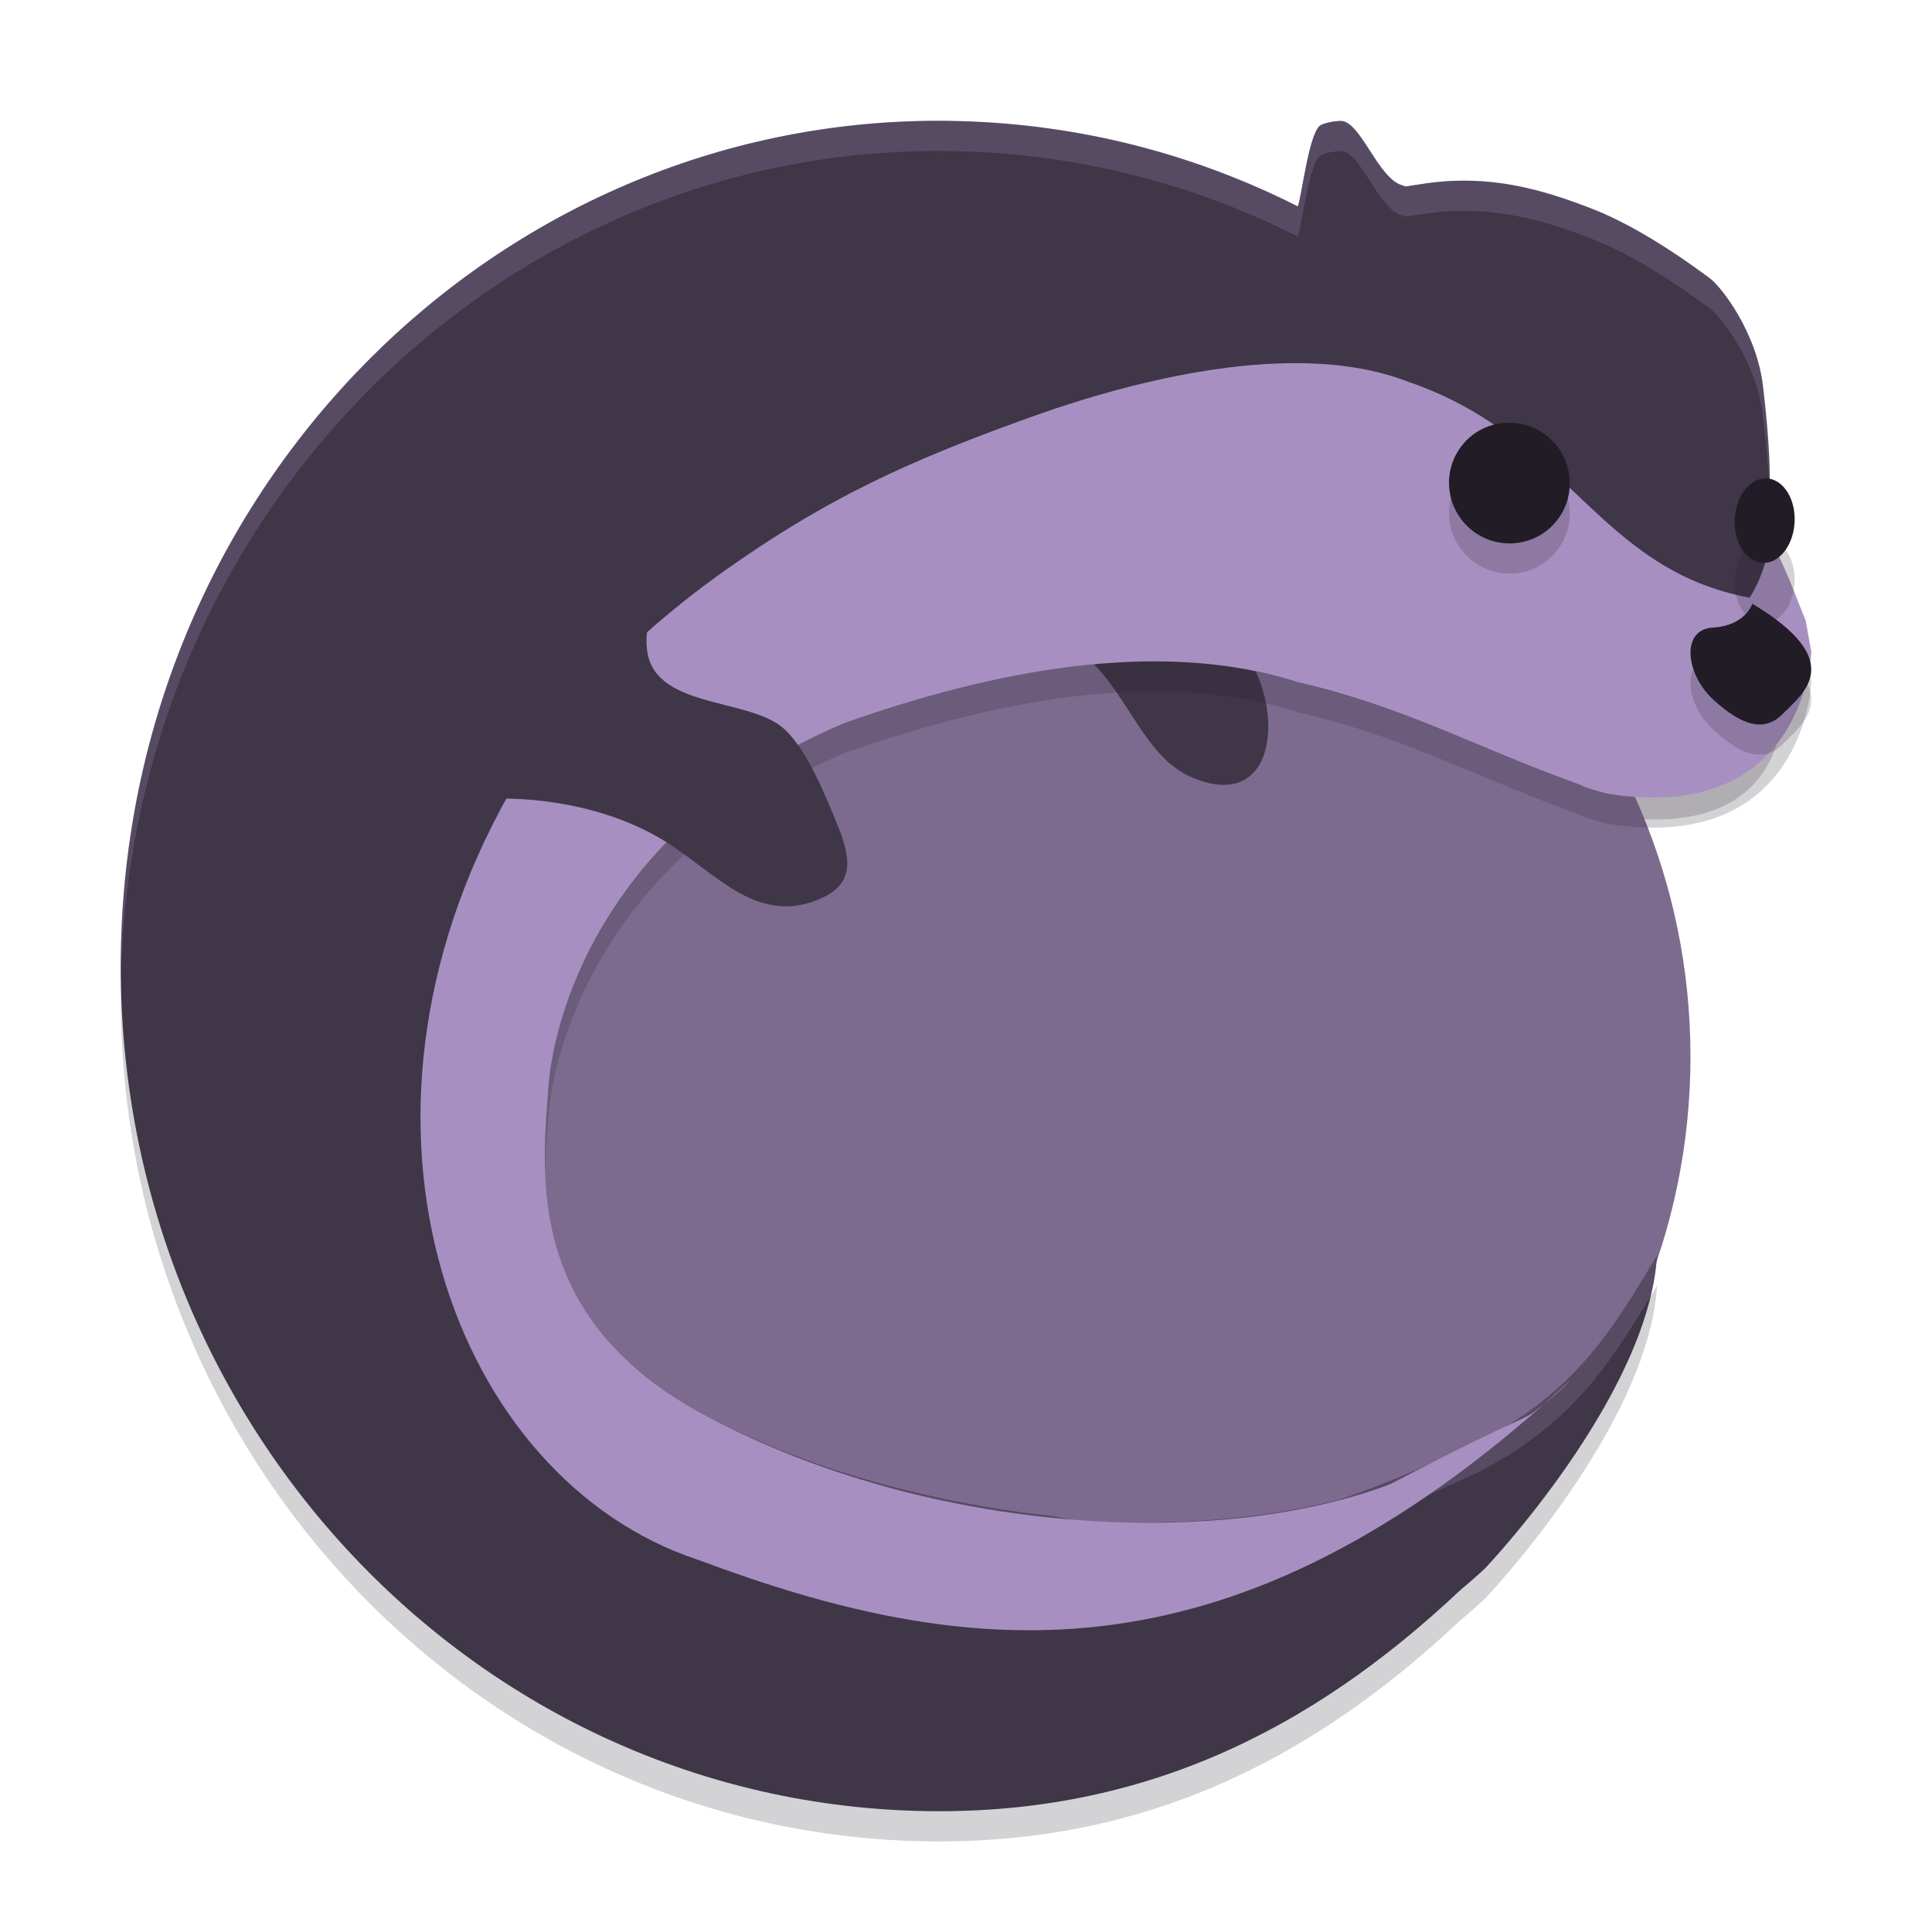
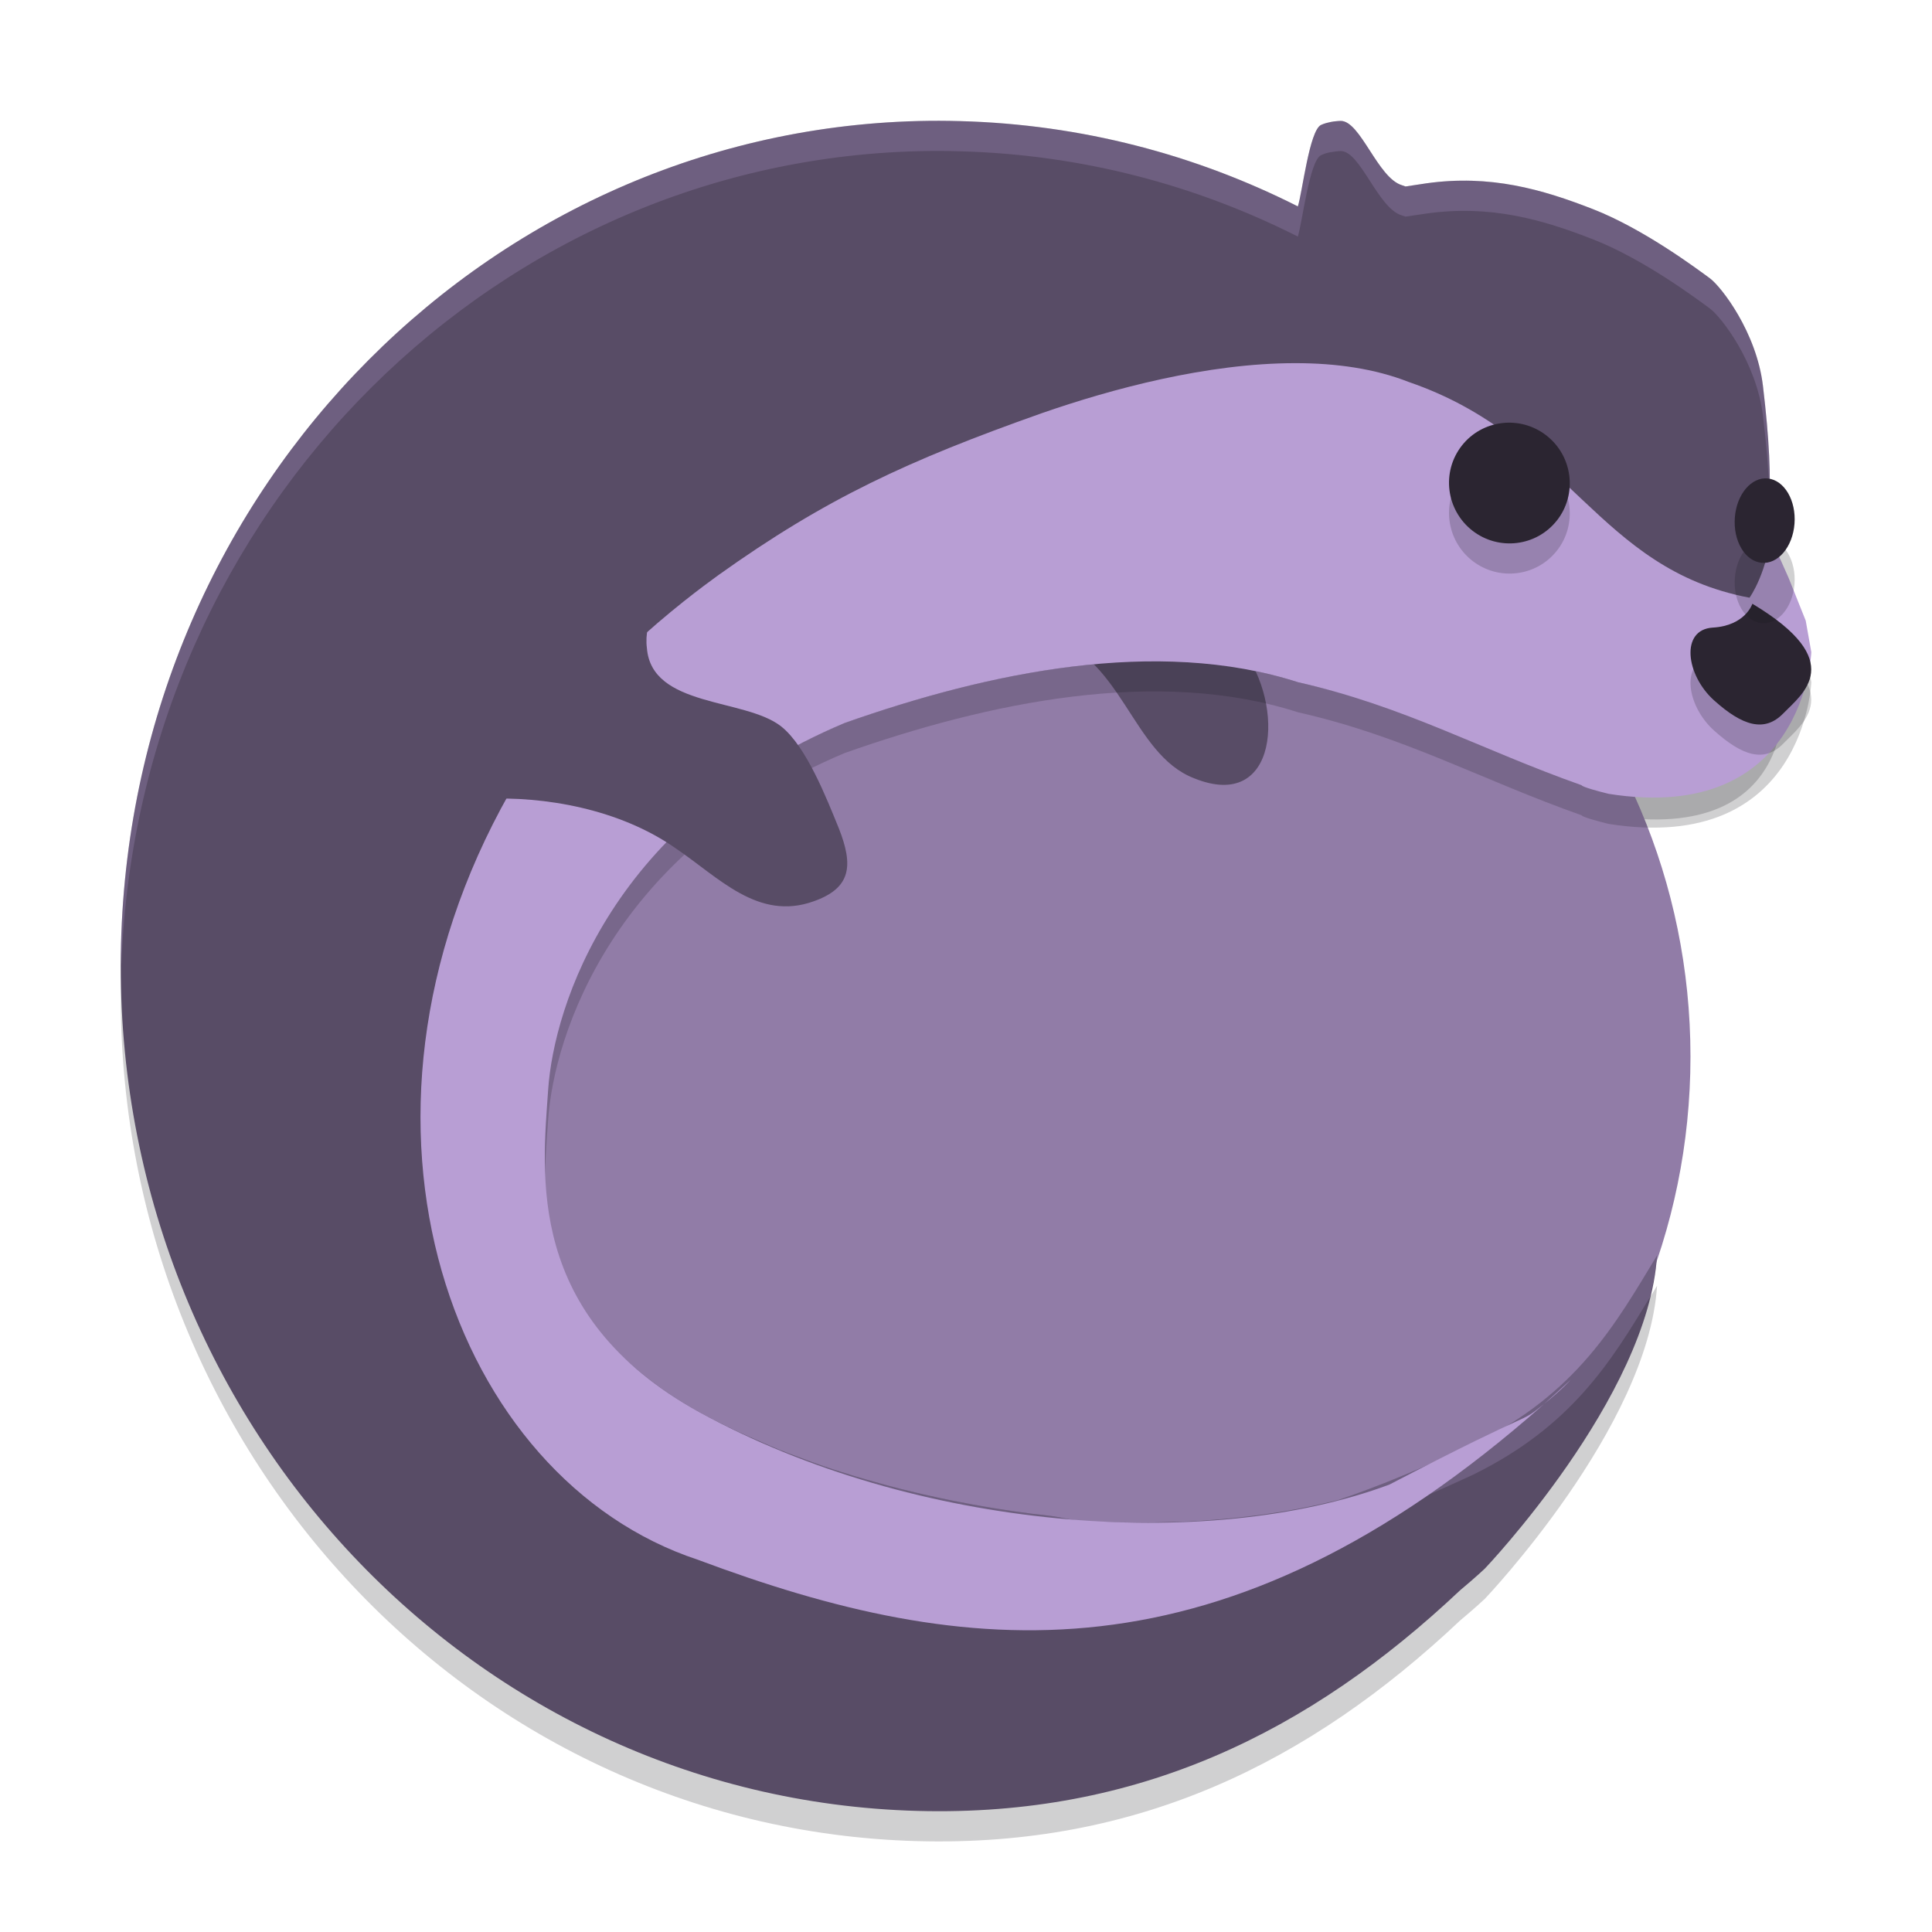
<svg xmlns="http://www.w3.org/2000/svg" width="64" height="64" version="1.1">
-   <path style="opacity:0.2" d="M 31.112,5.002 C 16.464,4.989 4.395,17.052 4.009,32.269 3.618,47.727 15.431,60.586 30.393,60.99 c 7.289,0.197 12.98,-2.599 17.972,-7.306 0.533,-0.445 0.823,-0.722 0.823,-0.722 0,0 5.413,-5.681 5.704,-10.371 -1.381,2.282 -2.648,4.567 -6.087,6.259 -1.577,0.73 -3.022,1.352 -4.479,1.843 -0.093,0.024 -0.187,0.046 -0.282,0.068 -0.69,0.165 -1.413,0.303 -2.171,0.407 -0.092,0.013 -0.186,0.024 -0.279,0.036 -0.786,0.1 -1.598,0.172 -2.436,0.208 -0.086,0.004 -0.176,0.003 -0.262,0.005 -0.827,0.028 -1.673,0.026 -2.532,-0.008 -0.056,-0.002 -0.111,-2.42e-4 -0.167,-0.003 -0.873,-0.039 -0.76,-0.118 -1.648,-0.221 -0.127,-0.015 -0.253,-0.025 -0.38,-0.041 -0.864,-0.11 -1.728,-0.255 -2.587,-0.427 -0.139,-0.028 -0.277,-0.055 -0.416,-0.085 -0.84,-0.178 -1.673,-0.388 -2.491,-0.626 -0.262,-0.076 -0.523,-0.155 -0.782,-0.238 -0.196,-0.062 -0.392,-0.123 -0.585,-0.189 -0.276,-0.094 -0.546,-0.196 -0.818,-0.298 -0.221,-0.083 -0.444,-0.164 -0.662,-0.252 -0.252,-0.102 -0.497,-0.212 -0.744,-0.32 -0.209,-0.092 -0.421,-0.18 -0.626,-0.276 -0.446,-0.21 -0.884,-0.429 -1.307,-0.662 -0.337,-0.186 -0.657,-0.381 -0.962,-0.585 -0.701,-0.468 -1.314,-0.985 -1.862,-1.526 -2.856,-2.914 -2.723,-6.34 -2.573,-8.561 0.189,-2.79 2.528,-8.91 10.224,-12.151 4.755,-1.679 10.347,-2.853 15.022,-1.348 3.517,0.793 6.045,1.947 9.39,3.128 0,0 -0.027,0.058 0.897,0.287 6.504,1.03 5.774,-4.328 5.774,-4.328 l -0.51,-1.254 v 0 c -0.113,-0.661 0.382,-1.182 0.382,-1.182 0,0 -0.401,-1.477 -0.333,-2.454 0.068,-0.976 0.013,-2.227 -0.2,-4.011 C 58.188,12.003 57.016,10.493 56.637,10.216 56.256,9.939 54.483,8.602 52.784,7.936 51.084,7.269 49.366,6.776 47.25,7.074 c -0.235,0.033 -0.457,0.069 -0.689,0.104 -0.041,-0.013 -0.073,-0.028 -0.118,-0.041 -0.807,-0.24 -1.378,-2.147 -2.037,-2.131 -0.05,0.001 -0.101,0.006 -0.153,0.011 -0.051,0.005 -0.104,0.012 -0.156,0.022 h -0.003 c -0.053,0.01 -0.106,0.023 -0.161,0.038 -0.06,0.016 -0.118,0.038 -0.172,0.063 -0.386,0.179 -0.622,2.255 -0.768,2.698 -3.385,-1.711 -7.17,-2.716 -11.183,-2.825 -0.234,-0.006 -0.465,-0.011 -0.697,-0.011 z M 46.027,50.179 c -0.497,0.185 -1.036,0.342 -1.591,0.487 0.555,-0.145 1.095,-0.302 1.591,-0.487 z" fill="#211c26" />
-   <path style="fill:#7c6b8f" d="M 35,14.001 A 21,21 0 0 0 14,35 21,21 0 0 0 35,56 21,21 0 0 0 55.999,35 21,21 0 0 0 35,14.001 Z" />
-   <path style="fill:#3f3648" d="m 34.58,21.043 c 2.601,0.616 2.883,3.931 4.976,4.738 2.792,1.134 3.03,-2.416 1.589,-4.294" />
-   <path style="opacity:0.2" d="m 42.926,13.026 c -2.93,-0.004 -6.106,0.854 -8.426,1.661 -4.399,1.557 -7.143,2.817 -10.707,5.364 -0.945,0.686 -4.66,3.414 -6.917,7.217 -6.237,11.027 -1.824,22.736 6.242,25.397 8.868,3.316 17.356,4.274 28.033,-5.161 -0.919,0.735 0,0 -5.124,2.67 -6.04,2.251 -15.71,1.528 -22.873,-2.405 -5.763,-3.188 -5.185,-7.882 -4.996,-10.672 0.189,-2.79 2.128,-8.911 9.824,-12.152 4.755,-1.679 10.346,-2.853 15.021,-1.348 3.517,0.793 6.044,2.229 9.389,3.41 0,0 -0.028,0.057 0.896,0.286 6.504,1.03 6.714,-4.694 6.714,-4.694 l -0.185,-1.043 -0.566,-1.415 -0.27,-0.606 -0.163,-0.329 c 0,0 -0.047,-0.414 -0.113,-0.834 -0.125,1.571 -0.75,2.424 -0.75,2.424 -5.055,-0.958 -5.958,-5.317 -11.288,-7.146 -1.126,-0.443 -2.407,-0.623 -3.739,-0.624 z m 8.224,34.477 c 0.589,-0.471 0.874,-0.793 0.874,-0.793 -0.292,0.273 -0.583,0.536 -0.874,0.793 z" fill="#211c26" />
-   <path style="fill:#3f3648" d="M 31.112,4.001 C 16.464,3.988 4.395,16.051 4.009,31.268 3.618,46.726 15.431,59.585 30.393,59.989 c 7.289,0.197 12.98,-2.599 17.972,-7.306 0.533,-0.445 0.823,-0.722 0.823,-0.722 0,0 5.413,-5.681 5.704,-10.371 -1.381,2.282 -2.648,4.567 -6.087,6.259 -1.577,0.73 -3.022,1.352 -4.479,1.843 -0.093,0.024 -0.187,0.046 -0.282,0.068 -0.69,0.165 -1.413,0.303 -2.171,0.407 -0.092,0.013 -0.186,0.024 -0.279,0.036 -0.786,0.1 -1.598,0.172 -2.436,0.208 -0.086,0.004 -0.176,0.003 -0.262,0.005 -0.827,0.028 -1.673,0.026 -2.532,-0.008 -0.056,-0.002 -0.111,-2.42e-4 -0.167,-0.003 -0.873,-0.039 -0.76,-0.118 -1.648,-0.221 -0.127,-0.015 -0.253,-0.025 -0.38,-0.041 -0.864,-0.11 -1.728,-0.255 -2.587,-0.427 -0.139,-0.028 -0.277,-0.055 -0.416,-0.085 -0.84,-0.178 -1.673,-0.388 -2.491,-0.626 -0.262,-0.076 -0.523,-0.155 -0.782,-0.238 -0.196,-0.062 -0.392,-0.123 -0.585,-0.189 -0.276,-0.094 -0.546,-0.196 -0.818,-0.298 -0.221,-0.083 -0.444,-0.164 -0.662,-0.252 -0.252,-0.102 -0.497,-0.212 -0.744,-0.32 -0.209,-0.092 -0.421,-0.18 -0.626,-0.276 -0.446,-0.21 -0.884,-0.429 -1.307,-0.662 -0.337,-0.186 -0.657,-0.381 -0.962,-0.585 -0.701,-0.468 -1.314,-0.985 -1.862,-1.526 -2.856,-2.914 -2.723,-6.34 -2.573,-8.561 0.189,-2.79 2.528,-8.91 10.224,-12.151 4.755,-1.679 10.347,-2.853 15.022,-1.348 3.517,0.793 6.045,1.947 9.39,3.128 0,0 -0.027,0.058 0.897,0.287 6.504,1.03 5.774,-4.328 5.774,-4.328 l -0.51,-1.254 v 0 c -0.113,-0.661 0.382,-1.182 0.382,-1.182 0,0 -0.401,-1.477 -0.333,-2.454 0.068,-0.976 0.013,-2.227 -0.2,-4.011 C 58.188,11.002 57.016,9.492 56.637,9.215 56.256,8.938 54.483,7.601 52.784,6.934 51.084,6.268 49.366,5.775 47.25,6.073 c -0.235,0.033 -0.457,0.069 -0.689,0.104 -0.041,-0.013 -0.073,-0.028 -0.118,-0.041 -0.807,-0.24 -1.378,-2.147 -2.037,-2.131 -0.05,0.001 -0.101,0.006 -0.153,0.011 -0.051,0.005 -0.104,0.012 -0.156,0.022 h -0.003 c -0.053,0.01 -0.106,0.023 -0.161,0.038 -0.06,0.016 -0.118,0.038 -0.172,0.063 -0.386,0.179 -0.622,2.255 -0.768,2.698 C 39.608,5.126 35.823,4.12 31.809,4.012 31.575,4.006 31.344,4.001 31.112,4.001 Z M 46.027,49.178 c -0.497,0.185 -1.036,0.342 -1.591,0.487 0.555,-0.145 1.095,-0.302 1.591,-0.487 z" />
-   <path style="opacity:0.2;fill:#b89ed4" d="M 31.113 4 C 16.465 3.987 4.393 16.053 4.008 31.27 C 4.002 31.499 4.016 31.723 4.023 31.949 C 4.569 16.885 16.569 4.987 31.113 5 C 31.346 5 31.575 5.005 31.809 5.012 C 35.822 5.12 39.607 6.125 42.992 7.836 C 43.138 7.393 43.376 5.32 43.762 5.141 C 43.816 5.115 43.873 5.091 43.934 5.074 C 43.989 5.059 44.04 5.049 44.094 5.039 L 44.098 5.039 C 44.15 5.029 44.203 5.021 44.254 5.016 C 44.306 5.01 44.356 5.005 44.406 5.004 C 45.066 4.988 45.634 6.897 46.441 7.137 C 46.486 7.15 46.521 7.163 46.562 7.176 C 46.794 7.141 47.015 7.107 47.25 7.074 C 49.366 6.776 51.085 7.267 52.785 7.934 C 54.484 8.6 56.256 9.938 56.637 10.215 C 57.016 10.492 58.19 12.001 58.402 13.785 C 58.527 14.832 58.592 15.68 58.615 16.412 C 58.648 15.493 58.589 14.351 58.402 12.785 C 58.19 11.001 57.016 9.492 56.637 9.215 C 56.256 8.938 54.484 7.6 52.785 6.934 C 51.085 6.267 49.366 5.776 47.25 6.074 C 47.015 6.107 46.794 6.141 46.562 6.176 C 46.521 6.163 46.486 6.15 46.441 6.137 C 45.634 5.897 45.066 3.988 44.406 4.004 C 44.356 4.005 44.306 4.01 44.254 4.016 C 44.203 4.021 44.15 4.029 44.098 4.039 L 44.094 4.039 C 44.04 4.049 43.989 4.059 43.934 4.074 C 43.873 4.091 43.816 4.115 43.762 4.141 C 43.376 4.32 43.138 6.393 42.992 6.836 C 39.607 5.125 35.822 4.12 31.809 4.012 C 31.575 4.005 31.346 4 31.113 4 z M 58.617 17.338 C 58.616 17.364 58.616 17.389 58.615 17.414 C 58.626 17.748 58.626 18.056 58.617 18.34 C 58.644 18.773 58.695 19.148 58.768 19.508 C 58.854 19.36 58.934 19.25 58.934 19.25 C 58.934 19.25 58.672 18.242 58.617 17.338 z M 58.615 18.416 C 58.611 18.544 58.61 18.682 58.602 18.801 C 58.592 18.934 58.615 19.088 58.621 19.232 C 58.626 18.98 58.624 18.706 58.615 18.416 z M 58.902 21.297 C 58.847 21.358 58.445 21.815 58.551 22.434 L 58.654 22.689 C 58.751 22.474 58.874 22.329 58.902 22.297 L 59.055 22.668 C 59.112 22.101 59.062 21.688 59.062 21.688 L 58.902 21.297 z M 17.734 38.715 C 17.71 39.182 17.701 39.692 17.717 40.223 C 17.722 40.052 17.726 39.877 17.734 39.715 C 17.869 41.592 18.441 43.735 20.328 45.66 C 20.877 46.201 21.49 46.719 22.191 47.188 C 22.497 47.391 22.816 47.583 23.152 47.77 C 23.575 48.002 24.015 48.224 24.461 48.434 C 24.666 48.53 24.877 48.619 25.086 48.711 C 25.333 48.819 25.576 48.926 25.828 49.027 C 26.046 49.115 26.271 49.198 26.492 49.281 C 26.764 49.383 27.032 49.484 27.309 49.578 C 27.502 49.644 27.699 49.703 27.895 49.766 C 28.153 49.848 28.414 49.927 28.676 50.004 C 29.493 50.242 30.328 50.454 31.168 50.633 C 31.306 50.662 31.443 50.687 31.582 50.715 C 32.441 50.887 33.304 51.035 34.168 51.145 C 34.295 51.161 34.424 51.169 34.551 51.184 C 35.438 51.287 35.322 51.368 36.195 51.406 C 36.251 51.409 36.307 51.404 36.363 51.406 C 37.222 51.44 38.067 51.446 38.895 51.418 C 38.981 51.415 39.07 51.414 39.156 51.41 C 39.995 51.375 40.808 51.303 41.594 51.203 C 41.686 51.191 41.783 51.181 41.875 51.168 C 42.633 51.064 43.353 50.926 44.043 50.762 C 44.138 50.739 44.231 50.715 44.324 50.691 C 45.781 50.2 47.228 49.578 48.805 48.848 C 52.051 47.25 53.358 45.124 54.656 42.971 C 54.772 42.506 54.863 42.043 54.891 41.59 C 53.509 43.872 52.243 46.156 48.805 47.848 C 47.228 48.578 45.781 49.2 44.324 49.691 C 44.231 49.715 44.138 49.739 44.043 49.762 C 43.353 49.926 42.633 50.064 41.875 50.168 C 41.783 50.181 41.686 50.191 41.594 50.203 C 40.808 50.303 39.995 50.375 39.156 50.41 C 39.07 50.414 38.981 50.415 38.895 50.418 C 38.067 50.446 37.222 50.44 36.363 50.406 C 36.307 50.404 36.251 50.409 36.195 50.406 C 35.322 50.368 35.438 50.287 34.551 50.184 C 34.424 50.169 34.295 50.161 34.168 50.145 C 33.304 50.035 32.441 49.887 31.582 49.715 C 31.443 49.687 31.306 49.662 31.168 49.633 C 30.328 49.454 29.493 49.242 28.676 49.004 C 28.414 48.927 28.153 48.848 27.895 48.766 C 27.699 48.703 27.502 48.644 27.309 48.578 C 27.032 48.484 26.764 48.383 26.492 48.281 C 26.271 48.198 26.046 48.115 25.828 48.027 C 25.576 47.926 25.333 47.819 25.086 47.711 C 24.877 47.619 24.666 47.53 24.461 47.434 C 24.015 47.224 23.575 47.002 23.152 46.77 C 22.816 46.583 22.497 46.391 22.191 46.188 C 21.49 45.719 20.877 45.201 20.328 44.66 C 18.441 42.735 17.869 40.592 17.734 38.715 z" />
-   <path style="fill:#a790c1" d="m 42.926,12.03 c -2.93,-0.004 -6.106,0.854 -8.426,1.661 -4.399,1.557 -7.143,2.817 -10.707,5.364 -0.945,0.686 -4.66,3.414 -6.917,7.217 -6.237,11.027 -1.824,22.736 6.242,25.397 8.868,3.316 17.356,4.274 28.033,-5.161 -0.919,0.735 0,0 -5.124,2.67 -6.04,2.251 -15.71,1.528 -22.873,-2.405 -5.763,-3.188 -5.185,-7.882 -4.996,-10.672 0.189,-2.79 2.128,-8.911 9.824,-12.152 4.755,-1.679 10.346,-2.853 15.021,-1.348 3.517,0.793 6.044,2.229 9.389,3.41 0,0 -0.028,0.057 0.896,0.286 6.504,1.03 6.714,-4.694 6.714,-4.694 l -0.185,-1.043 -0.566,-1.415 -0.27,-0.606 -0.163,-0.329 c 0,0 -0.047,-0.414 -0.113,-0.834 -0.125,1.571 -0.75,2.424 -0.75,2.424 -5.055,-0.958 -5.958,-5.317 -11.288,-7.146 -1.126,-0.443 -2.407,-0.623 -3.739,-0.624 z m 8.224,34.477 c 0.589,-0.471 0.874,-0.793 0.874,-0.793 -0.292,0.273 -0.583,0.536 -0.874,0.793 z" />
-   <path style="fill:#3f3648" d="M 16.036,26.216 16.006,26.466 c 2.034,-0.103 4.527,0.338 6.376,1.635 1.434,0.968 2.725,2.412 4.563,1.759 1.257,-0.441 1.327,-1.187 0.845,-2.414 -0.407,-0.998 -1.079,-2.721 -1.911,-3.381 -1.198,-0.948 -4.295,-0.617 -4.45,-2.599 -0.117,-0.937 0.473,-1.642 0.997,-2.325 -9.66e-4,0 -5.997,1.507 -6.39,7.076 z" />
-   <path style="opacity:0.2" d="m 58.05,21 c 0,0 -0.23,0.727 -1.312,0.79 -1.082,0.065 -0.894,1.569 0.043,2.411 0.938,0.843 1.672,1.074 2.297,0.427 0.625,-0.645 2.158,-1.716 -1.028,-3.628 z" fill="#211c26" />
-   <path style="fill:#211c26" d="m 58.05,20 c 0,0 -0.23,0.727 -1.312,0.79 -1.082,0.065 -0.894,1.569 0.043,2.411 0.938,0.843 1.672,1.074 2.297,0.427 0.625,-0.645 2.158,-1.716 -1.028,-3.628 z" />
-   <path style="opacity:0.2" d="m 51.577,18.238 c -0.68,0.868 -1.937,1.017 -2.807,0.336 -0.871,-0.685 -1.026,-1.942 -0.346,-2.811 0.679,-0.866 1.936,-1.016 2.807,-0.334 0.871,0.684 1.025,1.941 0.347,2.809 z" fill="#211c26" />
-   <path style="fill:#211c26" d="m 51.577,17.238 c -0.68,0.868 -1.937,1.017 -2.807,0.336 -0.871,-0.685 -1.026,-1.942 -0.346,-2.811 0.679,-0.866 1.936,-1.016 2.807,-0.334 0.871,0.684 1.025,1.941 0.347,2.809 z" />
-   <path style="opacity:0.2" d="m 59.445,19.35 c -0.059,0.771 -0.55,1.351 -1.096,1.292 -0.546,-0.057 -0.94,-0.727 -0.88,-1.5 0.059,-0.77 0.549,-1.349 1.095,-1.292 0.546,0.059 0.94,0.729 0.881,1.5 z" fill="#211c26" />
-   <path style="fill:#211c26" d="m 59.445,17.35 c -0.059,0.771 -0.55,1.351 -1.096,1.292 -0.546,-0.057 -0.94,-0.727 -0.88,-1.5 0.059,-0.77 0.549,-1.349 1.095,-1.292 0.546,0.059 0.94,0.729 0.881,1.5 z" />
+   <path style="opacity:0.2" d="M 31.112,5.002 C 16.464,4.989 4.395,17.052 4.009,32.269 3.618,47.727 15.431,60.586 30.393,60.99 c 7.289,0.197 12.98,-2.599 17.972,-7.306 0.533,-0.445 0.823,-0.722 0.823,-0.722 0,0 5.413,-5.681 5.704,-10.371 -1.381,2.282 -2.648,4.567 -6.087,6.259 -1.577,0.73 -3.022,1.352 -4.479,1.843 -0.093,0.024 -0.187,0.046 -0.282,0.068 -0.69,0.165 -1.413,0.303 -2.171,0.407 -0.092,0.013 -0.186,0.024 -0.279,0.036 -0.786,0.1 -1.598,0.172 -2.436,0.208 -0.086,0.004 -0.176,0.003 -0.262,0.005 -0.827,0.028 -1.673,0.026 -2.532,-0.008 -0.056,-0.002 -0.111,-2.42e-4 -0.167,-0.003 -0.873,-0.039 -0.76,-0.118 -1.648,-0.221 -0.127,-0.015 -0.253,-0.025 -0.38,-0.041 -0.864,-0.11 -1.728,-0.255 -2.587,-0.427 -0.139,-0.028 -0.277,-0.055 -0.416,-0.085 -0.84,-0.178 -1.673,-0.388 -2.491,-0.626 -0.262,-0.076 -0.523,-0.155 -0.782,-0.238 -0.196,-0.062 -0.392,-0.123 -0.585,-0.189 -0.276,-0.094 -0.546,-0.196 -0.818,-0.298 -0.221,-0.083 -0.444,-0.164 -0.662,-0.252 -0.252,-0.102 -0.497,-0.212 -0.744,-0.32 -0.209,-0.092 -0.421,-0.18 -0.626,-0.276 -0.446,-0.21 -0.884,-0.429 -1.307,-0.662 -0.337,-0.186 -0.657,-0.381 -0.962,-0.585 -0.701,-0.468 -1.314,-0.985 -1.862,-1.526 -2.856,-2.914 -2.723,-6.34 -2.573,-8.561 0.189,-2.79 2.528,-8.91 10.224,-12.151 4.755,-1.679 10.347,-2.853 15.022,-1.348 3.517,0.793 6.045,1.947 9.39,3.128 0,0 -0.027,0.058 0.897,0.287 6.504,1.03 5.774,-4.328 5.774,-4.328 l -0.51,-1.254 v 0 c -0.113,-0.661 0.382,-1.182 0.382,-1.182 0,0 -0.401,-1.477 -0.333,-2.454 0.068,-0.976 0.013,-2.227 -0.2,-4.011 C 58.188,12.003 57.016,10.493 56.637,10.216 56.256,9.939 54.483,8.602 52.784,7.936 51.084,7.269 49.366,6.776 47.25,7.074 c -0.235,0.033 -0.457,0.069 -0.689,0.104 -0.041,-0.013 -0.073,-0.028 -0.118,-0.041 -0.807,-0.24 -1.378,-2.147 -2.037,-2.131 -0.05,0.001 -0.101,0.006 -0.153,0.011 -0.051,0.005 -0.104,0.012 -0.156,0.022 h -0.003 c -0.053,0.01 -0.106,0.023 -0.161,0.038 -0.06,0.016 -0.118,0.038 -0.172,0.063 -0.386,0.179 -0.622,2.255 -0.768,2.698 -3.385,-1.711 -7.17,-2.716 -11.183,-2.825 -0.234,-0.006 -0.465,-0.011 -0.697,-0.011 z M 46.027,50.179 c -0.497,0.185 -1.036,0.342 -1.591,0.487 0.555,-0.145 1.095,-0.302 1.591,-0.487 z" fill="#161319" />
+   <path style="fill:#917ca7" d="M 35,14.001 A 21,21 0 0 0 14,35 21,21 0 0 0 35,56 21,21 0 0 0 55.999,35 21,21 0 0 0 35,14.001 Z" />
+   <path style="fill:#584c66" d="m 34.58,21.043 c 2.601,0.616 2.883,3.931 4.976,4.738 2.792,1.134 3.03,-2.416 1.589,-4.294" />
+   <path style="opacity:0.2" d="m 42.926,13.026 c -2.93,-0.004 -6.106,0.854 -8.426,1.661 -4.399,1.557 -7.143,2.817 -10.707,5.364 -0.945,0.686 -4.66,3.414 -6.917,7.217 -6.237,11.027 -1.824,22.736 6.242,25.397 8.868,3.316 17.356,4.274 28.033,-5.161 -0.919,0.735 0,0 -5.124,2.67 -6.04,2.251 -15.71,1.528 -22.873,-2.405 -5.763,-3.188 -5.185,-7.882 -4.996,-10.672 0.189,-2.79 2.128,-8.911 9.824,-12.152 4.755,-1.679 10.346,-2.853 15.021,-1.348 3.517,0.793 6.044,2.229 9.389,3.41 0,0 -0.028,0.057 0.896,0.286 6.504,1.03 6.714,-4.694 6.714,-4.694 l -0.185,-1.043 -0.566,-1.415 -0.27,-0.606 -0.163,-0.329 c 0,0 -0.047,-0.414 -0.113,-0.834 -0.125,1.571 -0.75,2.424 -0.75,2.424 -5.055,-0.958 -5.958,-5.317 -11.288,-7.146 -1.126,-0.443 -2.407,-0.623 -3.739,-0.624 z m 8.224,34.477 c 0.589,-0.471 0.874,-0.793 0.874,-0.793 -0.292,0.273 -0.583,0.536 -0.874,0.793 z" fill="#161319" />
+   <path style="fill:#584c66" d="M 31.112,4.001 C 16.464,3.988 4.395,16.051 4.009,31.268 3.618,46.726 15.431,59.585 30.393,59.989 c 7.289,0.197 12.98,-2.599 17.972,-7.306 0.533,-0.445 0.823,-0.722 0.823,-0.722 0,0 5.413,-5.681 5.704,-10.371 -1.381,2.282 -2.648,4.567 -6.087,6.259 -1.577,0.73 -3.022,1.352 -4.479,1.843 -0.093,0.024 -0.187,0.046 -0.282,0.068 -0.69,0.165 -1.413,0.303 -2.171,0.407 -0.092,0.013 -0.186,0.024 -0.279,0.036 -0.786,0.1 -1.598,0.172 -2.436,0.208 -0.086,0.004 -0.176,0.003 -0.262,0.005 -0.827,0.028 -1.673,0.026 -2.532,-0.008 -0.056,-0.002 -0.111,-2.42e-4 -0.167,-0.003 -0.873,-0.039 -0.76,-0.118 -1.648,-0.221 -0.127,-0.015 -0.253,-0.025 -0.38,-0.041 -0.864,-0.11 -1.728,-0.255 -2.587,-0.427 -0.139,-0.028 -0.277,-0.055 -0.416,-0.085 -0.84,-0.178 -1.673,-0.388 -2.491,-0.626 -0.262,-0.076 -0.523,-0.155 -0.782,-0.238 -0.196,-0.062 -0.392,-0.123 -0.585,-0.189 -0.276,-0.094 -0.546,-0.196 -0.818,-0.298 -0.221,-0.083 -0.444,-0.164 -0.662,-0.252 -0.252,-0.102 -0.497,-0.212 -0.744,-0.32 -0.209,-0.092 -0.421,-0.18 -0.626,-0.276 -0.446,-0.21 -0.884,-0.429 -1.307,-0.662 -0.337,-0.186 -0.657,-0.381 -0.962,-0.585 -0.701,-0.468 -1.314,-0.985 -1.862,-1.526 -2.856,-2.914 -2.723,-6.34 -2.573,-8.561 0.189,-2.79 2.528,-8.91 10.224,-12.151 4.755,-1.679 10.347,-2.853 15.022,-1.348 3.517,0.793 6.045,1.947 9.39,3.128 0,0 -0.027,0.058 0.897,0.287 6.504,1.03 5.774,-4.328 5.774,-4.328 l -0.51,-1.254 v 0 c -0.113,-0.661 0.382,-1.182 0.382,-1.182 0,0 -0.401,-1.477 -0.333,-2.454 0.068,-0.976 0.013,-2.227 -0.2,-4.011 C 58.188,11.002 57.016,9.492 56.637,9.215 56.256,8.938 54.483,7.601 52.784,6.934 51.084,6.268 49.366,5.775 47.25,6.073 c -0.235,0.033 -0.457,0.069 -0.689,0.104 -0.041,-0.013 -0.073,-0.028 -0.118,-0.041 -0.807,-0.24 -1.378,-2.147 -2.037,-2.131 -0.05,0.001 -0.101,0.006 -0.153,0.011 -0.051,0.005 -0.104,0.012 -0.156,0.022 h -0.003 c -0.053,0.01 -0.106,0.023 -0.161,0.038 -0.06,0.016 -0.118,0.038 -0.172,0.063 -0.386,0.179 -0.622,2.255 -0.768,2.698 C 39.608,5.126 35.823,4.12 31.809,4.012 31.575,4.006 31.344,4.001 31.112,4.001 Z M 46.027,49.178 c -0.497,0.185 -1.036,0.342 -1.591,0.487 0.555,-0.145 1.095,-0.302 1.591,-0.487 z" />
+   <path style="opacity:0.2;fill:#c8abe6" d="M 31.113 4 C 16.465 3.987 4.393 16.053 4.008 31.27 C 4.002 31.499 4.016 31.723 4.023 31.949 C 4.569 16.885 16.569 4.987 31.113 5 C 31.346 5 31.575 5.005 31.809 5.012 C 35.822 5.12 39.607 6.125 42.992 7.836 C 43.138 7.393 43.376 5.32 43.762 5.141 C 43.816 5.115 43.873 5.091 43.934 5.074 C 43.989 5.059 44.04 5.049 44.094 5.039 L 44.098 5.039 C 44.15 5.029 44.203 5.021 44.254 5.016 C 44.306 5.01 44.356 5.005 44.406 5.004 C 45.066 4.988 45.634 6.897 46.441 7.137 C 46.486 7.15 46.521 7.163 46.562 7.176 C 46.794 7.141 47.015 7.107 47.25 7.074 C 49.366 6.776 51.085 7.267 52.785 7.934 C 54.484 8.6 56.256 9.938 56.637 10.215 C 57.016 10.492 58.19 12.001 58.402 13.785 C 58.527 14.832 58.592 15.68 58.615 16.412 C 58.648 15.493 58.589 14.351 58.402 12.785 C 58.19 11.001 57.016 9.492 56.637 9.215 C 56.256 8.938 54.484 7.6 52.785 6.934 C 51.085 6.267 49.366 5.776 47.25 6.074 C 47.015 6.107 46.794 6.141 46.562 6.176 C 46.521 6.163 46.486 6.15 46.441 6.137 C 45.634 5.897 45.066 3.988 44.406 4.004 C 44.356 4.005 44.306 4.01 44.254 4.016 C 44.203 4.021 44.15 4.029 44.098 4.039 L 44.094 4.039 C 44.04 4.049 43.989 4.059 43.934 4.074 C 43.873 4.091 43.816 4.115 43.762 4.141 C 43.376 4.32 43.138 6.393 42.992 6.836 C 39.607 5.125 35.822 4.12 31.809 4.012 C 31.575 4.005 31.346 4 31.113 4 z M 58.617 17.338 C 58.616 17.364 58.616 17.389 58.615 17.414 C 58.626 17.748 58.626 18.056 58.617 18.34 C 58.644 18.773 58.695 19.148 58.768 19.508 C 58.854 19.36 58.934 19.25 58.934 19.25 C 58.934 19.25 58.672 18.242 58.617 17.338 z M 58.615 18.416 C 58.611 18.544 58.61 18.682 58.602 18.801 C 58.592 18.934 58.615 19.088 58.621 19.232 C 58.626 18.98 58.624 18.706 58.615 18.416 z M 58.902 21.297 C 58.847 21.358 58.445 21.815 58.551 22.434 L 58.654 22.689 C 58.751 22.474 58.874 22.329 58.902 22.297 L 59.055 22.668 C 59.112 22.101 59.062 21.688 59.062 21.688 L 58.902 21.297 z M 17.734 38.715 C 17.71 39.182 17.701 39.692 17.717 40.223 C 17.722 40.052 17.726 39.877 17.734 39.715 C 17.869 41.592 18.441 43.735 20.328 45.66 C 20.877 46.201 21.49 46.719 22.191 47.188 C 22.497 47.391 22.816 47.583 23.152 47.77 C 23.575 48.002 24.015 48.224 24.461 48.434 C 24.666 48.53 24.877 48.619 25.086 48.711 C 25.333 48.819 25.576 48.926 25.828 49.027 C 26.046 49.115 26.271 49.198 26.492 49.281 C 26.764 49.383 27.032 49.484 27.309 49.578 C 27.502 49.644 27.699 49.703 27.895 49.766 C 28.153 49.848 28.414 49.927 28.676 50.004 C 29.493 50.242 30.328 50.454 31.168 50.633 C 31.306 50.662 31.443 50.687 31.582 50.715 C 32.441 50.887 33.304 51.035 34.168 51.145 C 34.295 51.161 34.424 51.169 34.551 51.184 C 35.438 51.287 35.322 51.368 36.195 51.406 C 36.251 51.409 36.307 51.404 36.363 51.406 C 37.222 51.44 38.067 51.446 38.895 51.418 C 38.981 51.415 39.07 51.414 39.156 51.41 C 39.995 51.375 40.808 51.303 41.594 51.203 C 41.686 51.191 41.783 51.181 41.875 51.168 C 42.633 51.064 43.353 50.926 44.043 50.762 C 44.138 50.739 44.231 50.715 44.324 50.691 C 45.781 50.2 47.228 49.578 48.805 48.848 C 52.051 47.25 53.358 45.124 54.656 42.971 C 54.772 42.506 54.863 42.043 54.891 41.59 C 53.509 43.872 52.243 46.156 48.805 47.848 C 47.228 48.578 45.781 49.2 44.324 49.691 C 44.231 49.715 44.138 49.739 44.043 49.762 C 43.353 49.926 42.633 50.064 41.875 50.168 C 41.783 50.181 41.686 50.191 41.594 50.203 C 40.808 50.303 39.995 50.375 39.156 50.41 C 39.07 50.414 38.981 50.415 38.895 50.418 C 38.067 50.446 37.222 50.44 36.363 50.406 C 36.307 50.404 36.251 50.409 36.195 50.406 C 35.322 50.368 35.438 50.287 34.551 50.184 C 34.424 50.169 34.295 50.161 34.168 50.145 C 33.304 50.035 32.441 49.887 31.582 49.715 C 31.443 49.687 31.306 49.662 31.168 49.633 C 30.328 49.454 29.493 49.242 28.676 49.004 C 28.414 48.927 28.153 48.848 27.895 48.766 C 27.699 48.703 27.502 48.644 27.309 48.578 C 27.032 48.484 26.764 48.383 26.492 48.281 C 26.271 48.198 26.046 48.115 25.828 48.027 C 25.576 47.926 25.333 47.819 25.086 47.711 C 24.877 47.619 24.666 47.53 24.461 47.434 C 24.015 47.224 23.575 47.002 23.152 46.77 C 22.816 46.583 22.497 46.391 22.191 46.188 C 21.49 45.719 20.877 45.201 20.328 44.66 C 18.441 42.735 17.869 40.592 17.734 38.715 z" />
+   <path style="fill:#b89ed4" d="m 42.926,12.03 c -2.93,-0.004 -6.106,0.854 -8.426,1.661 -4.399,1.557 -7.143,2.817 -10.707,5.364 -0.945,0.686 -4.66,3.414 -6.917,7.217 -6.237,11.027 -1.824,22.736 6.242,25.397 8.868,3.316 17.356,4.274 28.033,-5.161 -0.919,0.735 0,0 -5.124,2.67 -6.04,2.251 -15.71,1.528 -22.873,-2.405 -5.763,-3.188 -5.185,-7.882 -4.996,-10.672 0.189,-2.79 2.128,-8.911 9.824,-12.152 4.755,-1.679 10.346,-2.853 15.021,-1.348 3.517,0.793 6.044,2.229 9.389,3.41 0,0 -0.028,0.057 0.896,0.286 6.504,1.03 6.714,-4.694 6.714,-4.694 l -0.185,-1.043 -0.566,-1.415 -0.27,-0.606 -0.163,-0.329 c 0,0 -0.047,-0.414 -0.113,-0.834 -0.125,1.571 -0.75,2.424 -0.75,2.424 -5.055,-0.958 -5.958,-5.317 -11.288,-7.146 -1.126,-0.443 -2.407,-0.623 -3.739,-0.624 z m 8.224,34.477 c 0.589,-0.471 0.874,-0.793 0.874,-0.793 -0.292,0.273 -0.583,0.536 -0.874,0.793 z" />
+   <path style="fill:#584c66" d="M 16.036,26.216 16.006,26.466 c 2.034,-0.103 4.527,0.338 6.376,1.635 1.434,0.968 2.725,2.412 4.563,1.759 1.257,-0.441 1.327,-1.187 0.845,-2.414 -0.407,-0.998 -1.079,-2.721 -1.911,-3.381 -1.198,-0.948 -4.295,-0.617 -4.45,-2.599 -0.117,-0.937 0.473,-1.642 0.997,-2.325 -9.66e-4,0 -5.997,1.507 -6.39,7.076 z" />
+   <path style="opacity:0.2" d="m 58.05,21 c 0,0 -0.23,0.727 -1.312,0.79 -1.082,0.065 -0.894,1.569 0.043,2.411 0.938,0.843 1.672,1.074 2.297,0.427 0.625,-0.645 2.158,-1.716 -1.028,-3.628 z" fill="#161319" />
+   <path style="fill:#2b2531" d="m 58.05,20 c 0,0 -0.23,0.727 -1.312,0.79 -1.082,0.065 -0.894,1.569 0.043,2.411 0.938,0.843 1.672,1.074 2.297,0.427 0.625,-0.645 2.158,-1.716 -1.028,-3.628 z" />
+   <path style="opacity:0.2" d="m 51.577,18.238 c -0.68,0.868 -1.937,1.017 -2.807,0.336 -0.871,-0.685 -1.026,-1.942 -0.346,-2.811 0.679,-0.866 1.936,-1.016 2.807,-0.334 0.871,0.684 1.025,1.941 0.347,2.809 z" fill="#161319" />
+   <path style="fill:#2b2531" d="m 51.577,17.238 c -0.68,0.868 -1.937,1.017 -2.807,0.336 -0.871,-0.685 -1.026,-1.942 -0.346,-2.811 0.679,-0.866 1.936,-1.016 2.807,-0.334 0.871,0.684 1.025,1.941 0.347,2.809 z" />
+   <path style="opacity:0.2" d="m 59.445,19.35 c -0.059,0.771 -0.55,1.351 -1.096,1.292 -0.546,-0.057 -0.94,-0.727 -0.88,-1.5 0.059,-0.77 0.549,-1.349 1.095,-1.292 0.546,0.059 0.94,0.729 0.881,1.5 z" fill="#161319" />
+   <path style="fill:#2b2531" d="m 59.445,17.35 c -0.059,0.771 -0.55,1.351 -1.096,1.292 -0.546,-0.057 -0.94,-0.727 -0.88,-1.5 0.059,-0.77 0.549,-1.349 1.095,-1.292 0.546,0.059 0.94,0.729 0.881,1.5 z" />
</svg>
